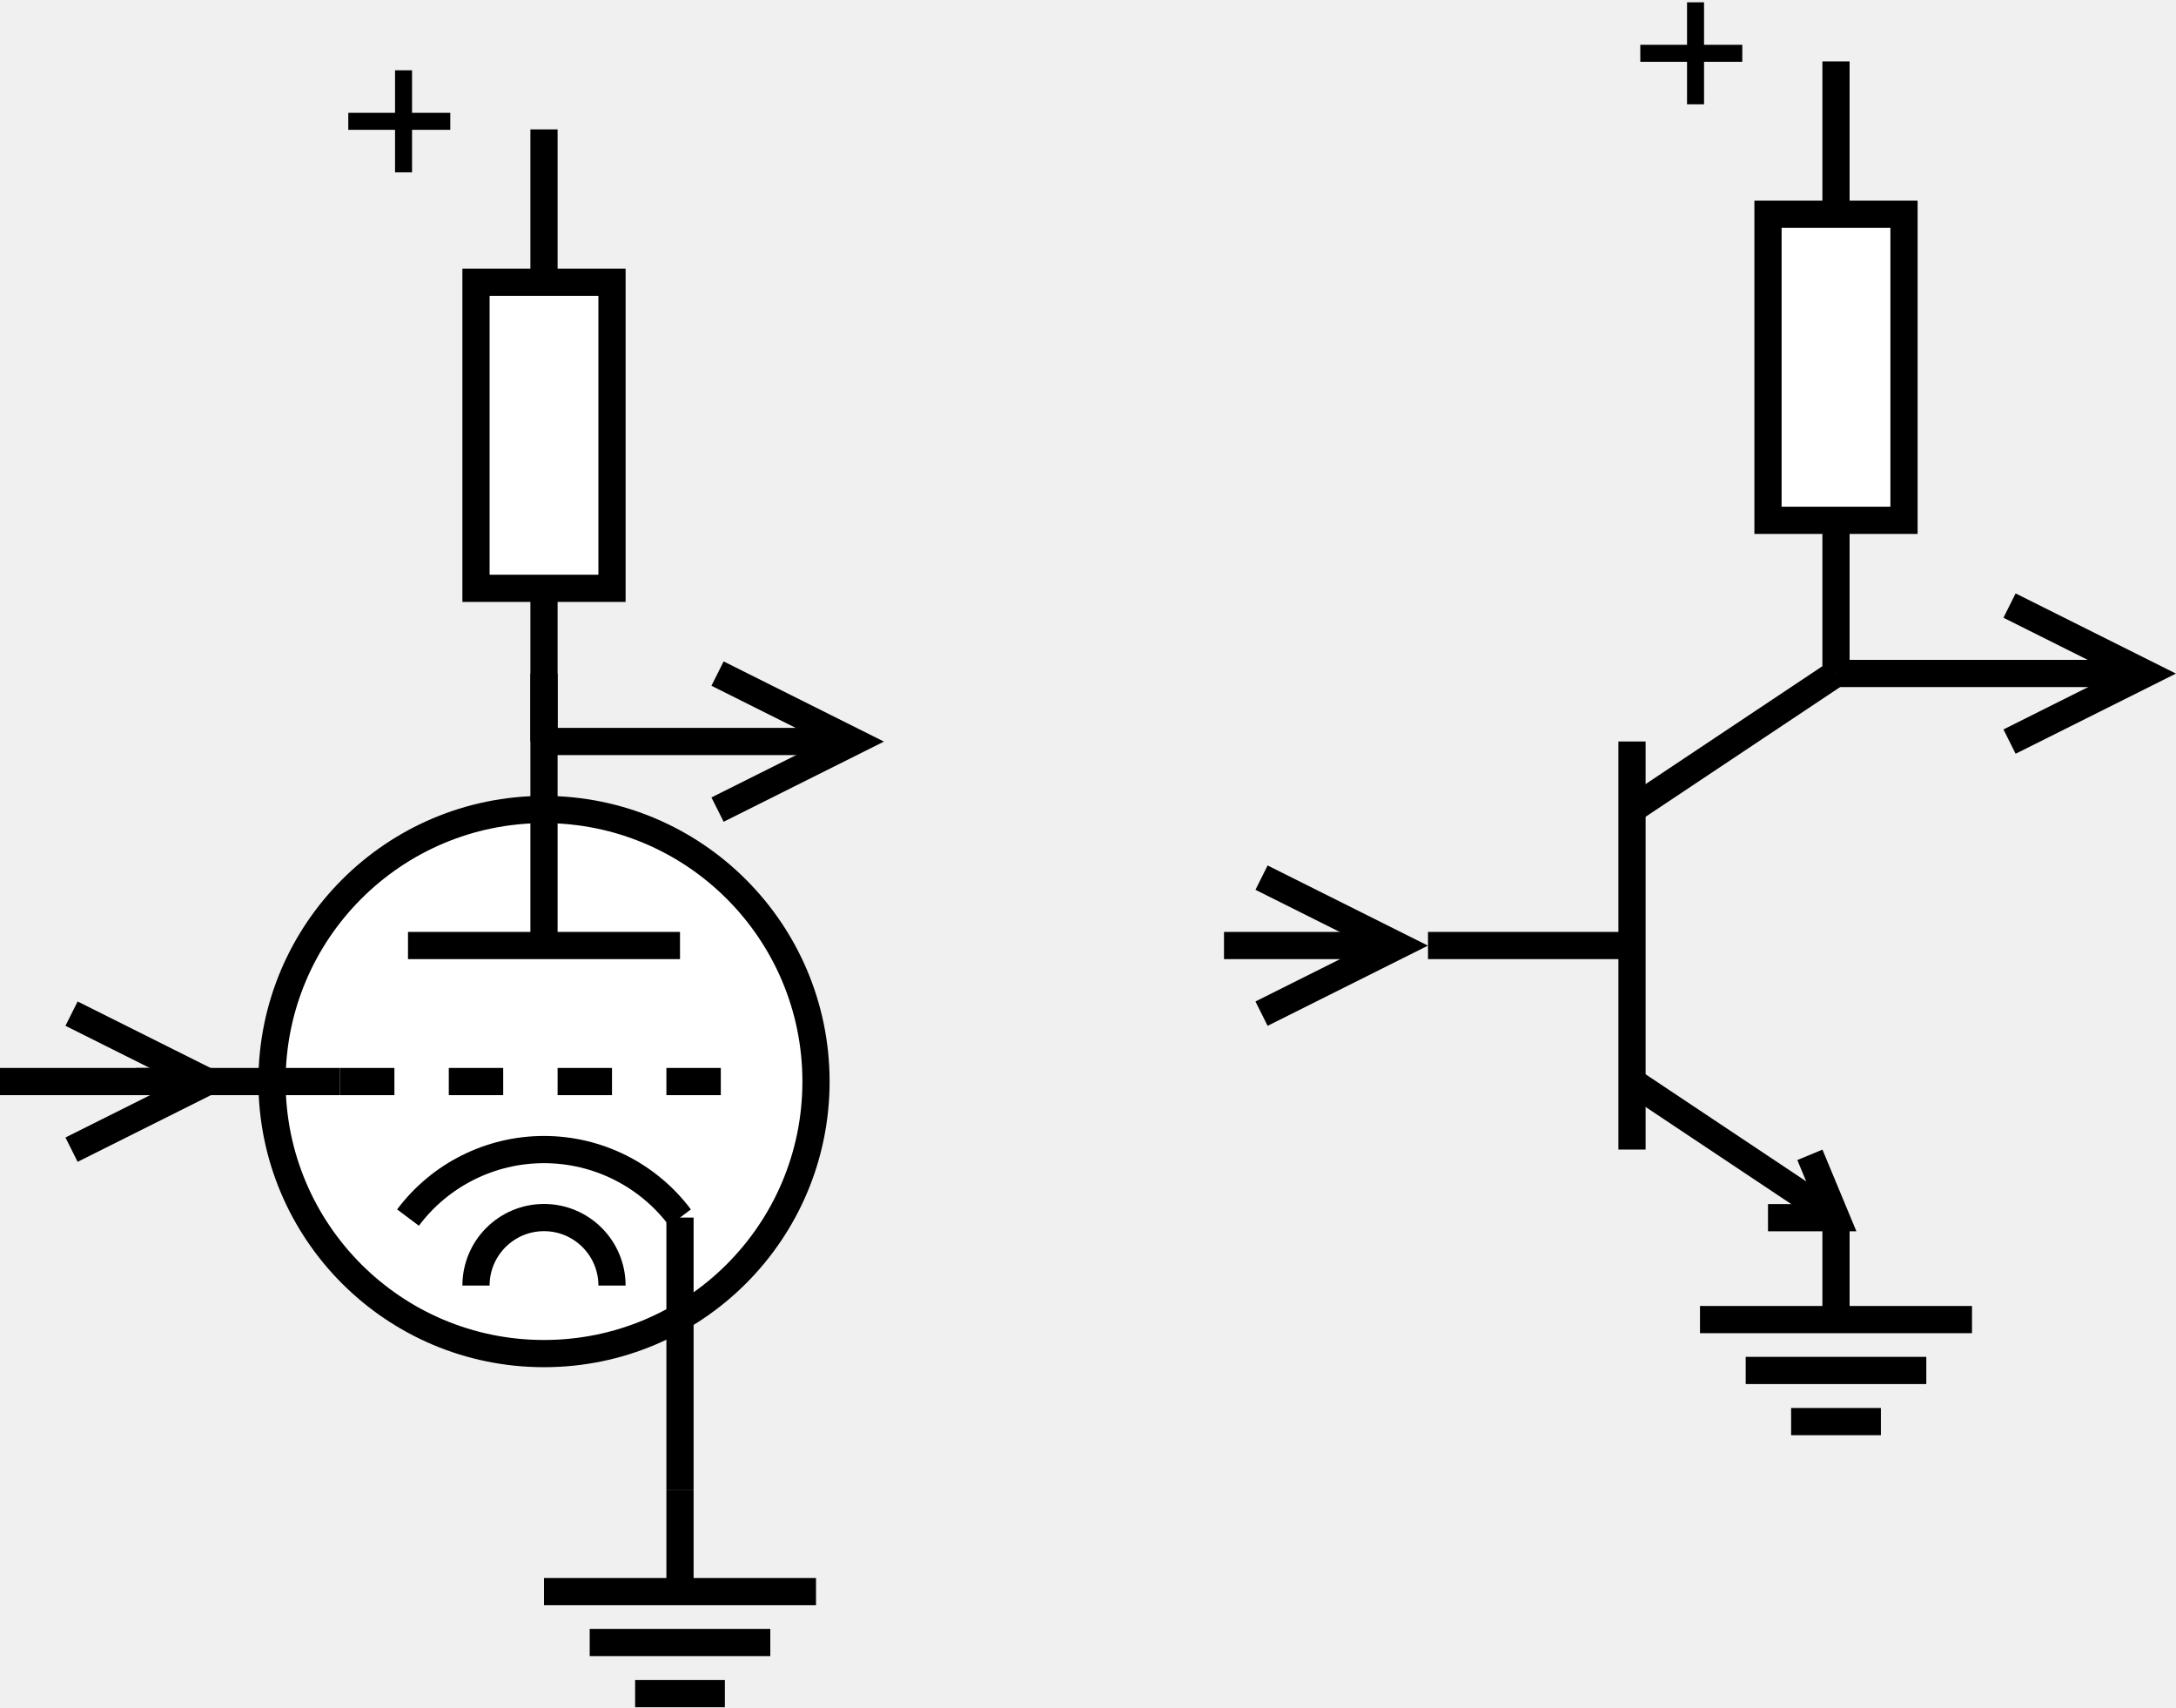
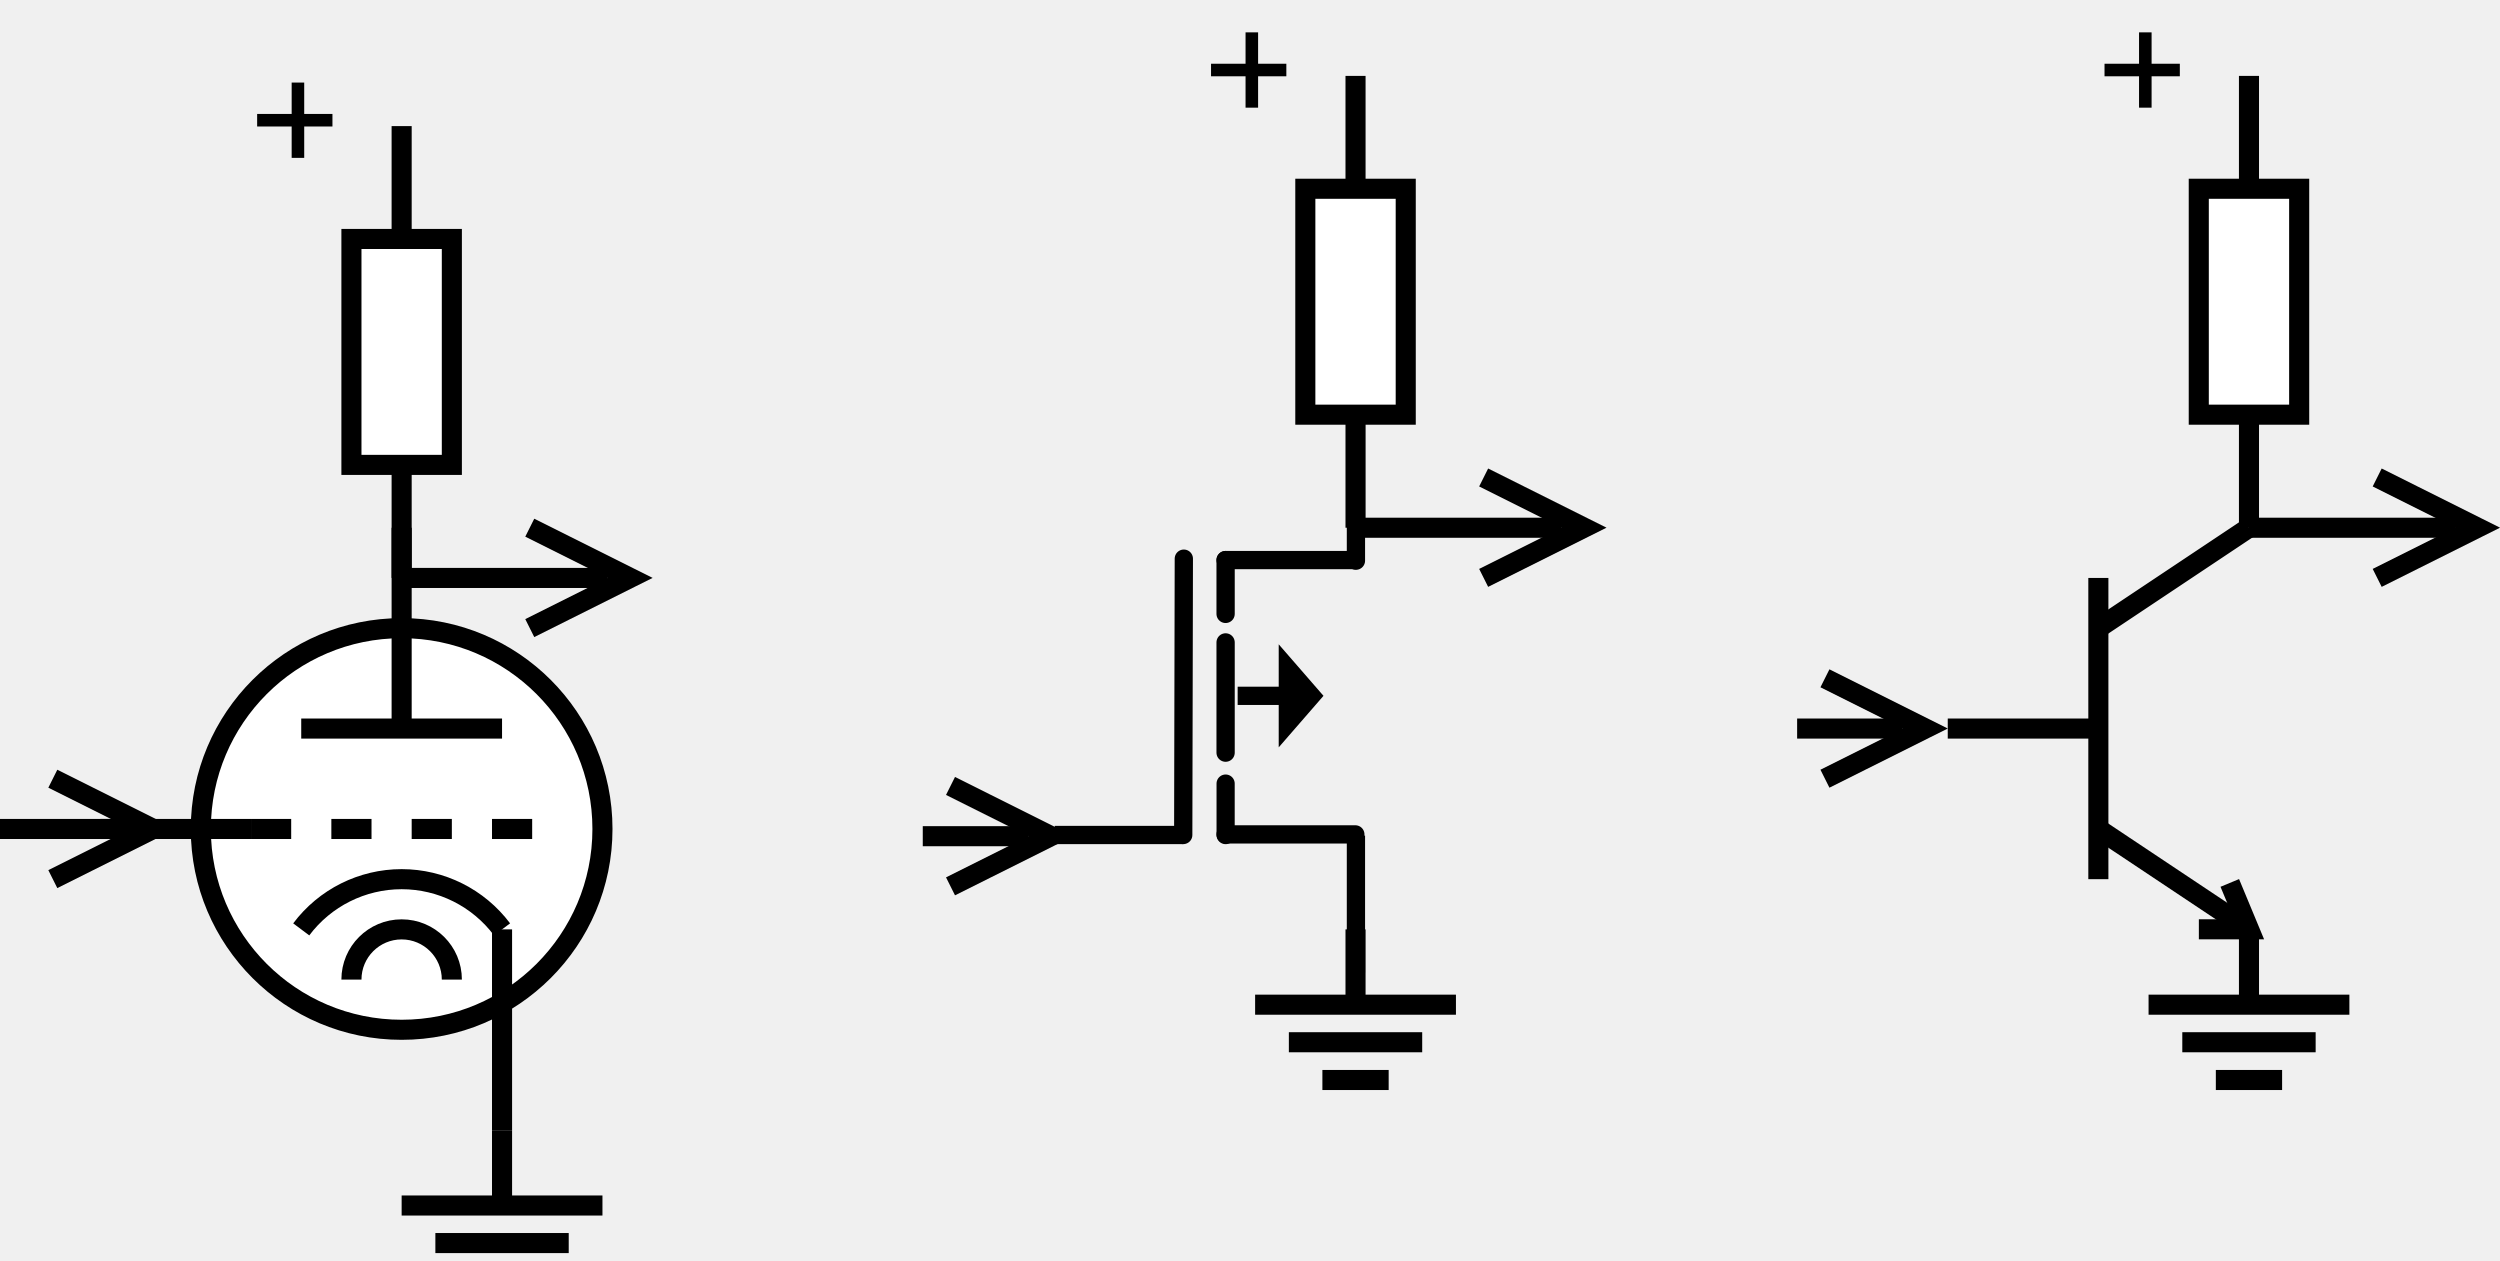
- <svg xmlns="http://www.w3.org/2000/svg" width="4.887cm" height="3.834cm" viewBox="5.2 0.906 8 4.377" version="1.1" id="svg82">
+ <svg xmlns="http://www.w3.org/2000/svg" width="7.604cm" height="3.834cm" viewBox="5.2 0.906 12.449 4.377" version="1.1" id="svg82">
  <defs id="defs86" />
-   <circle cx="7.2" cy="3.932" fill="#ffffff" stroke="none" id="ellipse2" r="1" />
-   <circle cx="7.2" cy="3.932" fill="none" stroke="#000000" stroke-width="0.1" id="ellipse4" r="1" />
-   <line x1="6.7" y1="3.432" x2="7.7" y2="3.432" stroke="#000000" stroke-width="0.1" id="line6" />
-   <line x1="7.2" y1="2.432" x2="7.2" y2="3.432" stroke="#000000" stroke-width="0.1" id="line8" />
-   <path stroke="#000000" fill="none" stroke-width="0.1" d="m 7.7,4.432 a 0.625,0.625 0 0 0 -1,0" id="path10" />
-   <line x1="7.7" y1="4.432" x2="7.7" y2="5.432" stroke="#000000" stroke-width="0.1" id="line12" />
-   <line x1="6.45" y1="3.932" x2="7.95" y2="3.932" stroke="#000000" stroke-width="0.1" stroke-dasharray="0.2, 0.2" id="line14" />
-   <line x1="5.7" y1="3.932" x2="6.45" y2="3.932" stroke="#000000" stroke-width="0.1" id="line16" />
-   <path stroke="#000000" fill="none" stroke-width="0.1" d="m 7.45,4.682 a 0.25,0.25 0 1 0 -0.5,0" id="path18" />
-   <line x1="5.2" y1="3.932" x2="5.851" y2="3.932" stroke="#000000" stroke-width="0.1" id="line20" />
-   <polyline fill="none" stroke="#000000" stroke-width="0.1" points="5.513,5.250 6.013,5.000 5.513,4.750 " id="polyline22" transform="translate(-0.04999981,-1.067592)" />
-   <line x1="7.2" y1="0.432" x2="7.2" y2="0.994" stroke="#000000" stroke-width="0.1" id="line24" />
-   <rect x="6.95" y="0.994" width="0.5" height="1.125" fill="#ffffff" stroke="none" stroke-width="0" id="rect26" />
-   <rect x="6.95" y="0.994" width="0.5" height="1.125" fill="none" stroke="#000000" stroke-width="0.1" id="rect28" />
-   <line x1="7.2" y1="2.12" x2="7.2" y2="2.682" stroke="#000000" stroke-width="0.1" id="line30" />
-   <text x="6.45" y="0.682" fill="#000000" text-anchor="start" font-size="0.8px" font-family="sans" font-style="normal" font-weight="400" id="text32">+</text>
-   <line x1="7.7" y1="5.432" x2="7.7" y2="5.807" stroke="#000000" stroke-width="0.1" id="line34" />
-   <line x1="7.2" y1="5.807" x2="8.2" y2="5.807" stroke="#000000" stroke-width="0.1" id="line36" />
-   <line x1="7.368" y1="5.994" x2="8.032" y2="5.994" stroke="#000000" stroke-width="0.1" id="line38" />
-   <line x1="7.535" y1="6.182" x2="7.865" y2="6.182" stroke="#000000" stroke-width="0.1" id="line40" />
-   <line x1="7.2" y1="2.682" x2="8.226" y2="2.682" stroke="#000000" stroke-width="0.1" id="line42" />
-   <polyline fill="none" stroke="#000000" stroke-width="0.1" points="7.888,4.000 8.388,3.750 7.888,3.500 " id="polyline44" transform="translate(-0.04999981,-1.067592)" />
-   <line x1="10.45" y1="3.432" x2="11.2" y2="3.432" stroke="#000000" stroke-width="0.1" id="line46" />
-   <line x1="11.2" y1="2.682" x2="11.2" y2="4.182" stroke="#000000" stroke-width="0.1" id="line48" />
-   <line x1="11.2" y1="2.932" x2="11.95" y2="2.432" stroke="#000000" stroke-width="0.1" id="line50" />
-   <line x1="11.2" y1="3.932" x2="11.95" y2="4.432" stroke="#000000" stroke-width="0.1" id="line52" />
-   <polyline fill="none" stroke="#000000" stroke-width="0.1" points="11.750,5.500 12.000,5.500 11.904,5.269 " id="polyline54" transform="translate(-0.04999981,-1.067592)" />
-   <line x1="11.95" y1="4.432" x2="11.95" y2="4.807" stroke="#000000" stroke-width="0.1" id="line56" />
-   <line x1="11.45" y1="4.807" x2="12.45" y2="4.807" stroke="#000000" stroke-width="0.1" id="line58" />
-   <line x1="11.618" y1="4.994" x2="12.282" y2="4.994" stroke="#000000" stroke-width="0.1" id="line60" />
-   <line x1="11.785" y1="5.182" x2="12.115" y2="5.182" stroke="#000000" stroke-width="0.1" id="line62" />
-   <line x1="9.7" y1="3.432" x2="10.226" y2="3.432" stroke="#000000" stroke-width="0.1" id="line64" />
-   <polyline fill="none" stroke="#000000" stroke-width="0.1" points="9.888,4.750 10.388,4.500 9.888,4.250 " id="polyline66" transform="translate(-0.04999981,-1.067592)" />
-   <line x1="11.95" y1="0.182" x2="11.95" y2="0.744" stroke="#000000" stroke-width="0.1" id="line68" />
-   <rect x="11.7" y="0.744" width="0.5" height="1.125" fill="#ffffff" stroke="none" stroke-width="0" id="rect70" />
-   <rect x="11.7" y="0.744" width="0.5" height="1.125" fill="none" stroke="#000000" stroke-width="0.1" id="rect72" />
-   <line x1="11.95" y1="1.87" x2="11.95" y2="2.432" stroke="#000000" stroke-width="0.1" id="line74" />
-   <text x="11.2" y="0.432" fill="#000000" text-anchor="start" font-size="0.8px" font-family="sans" font-style="normal" font-weight="400" id="text76">+</text>
-   <line x1="11.95" y1="2.432" x2="12.976" y2="2.432" stroke="#000000" stroke-width="0.1" id="line78" />
-   <polyline fill="none" stroke="#000000" stroke-width="0.1" points="12.638,3.750 13.138,3.500 12.638,3.250 " id="polyline80" transform="translate(-0.04999981,-1.067592)" />
+   <circle cx="7.2" cy="4.084" fill="#ffffff" stroke="none" id="ellipse2" r="1" />
+   <circle cx="7.2" cy="4.084" fill="none" stroke="#000000" stroke-width="0.1" id="ellipse4" r="1" />
+   <line x1="6.7" y1="3.584" x2="7.7" y2="3.584" stroke="#000000" stroke-width="0.1" id="line6" />
+   <line x1="7.2" y1="2.584" x2="7.2" y2="3.584" stroke="#000000" stroke-width="0.1" id="line8" />
+   <path stroke="#000000" fill="none" stroke-width="0.1" d="m 7.7,4.584 a 0.625,0.625 0 0 0 -1,0" id="path10" />
+   <line x1="7.7" y1="4.584" x2="7.7" y2="5.584" stroke="#000000" stroke-width="0.1" id="line12" />
+   <line x1="6.45" y1="4.084" x2="7.95" y2="4.084" stroke="#000000" stroke-width="0.1" stroke-dasharray="0.2, 0.2" id="line14" />
+   <line x1="5.7" y1="4.084" x2="6.45" y2="4.084" stroke="#000000" stroke-width="0.1" id="line16" />
+   <path stroke="#000000" fill="none" stroke-width="0.1" d="m 7.45,4.834 a 0.25,0.25 0 1 0 -0.5,0" id="path18" />
+   <line x1="5.2" y1="4.084" x2="5.851" y2="4.084" stroke="#000000" stroke-width="0.1" id="line20" />
+   <polyline fill="none" stroke="#000000" stroke-width="0.1" points="5.513,5.250 6.013,5.000 5.513,4.750 " id="polyline22" transform="translate(-0.04999963,-0.9162867)" />
+   <line x1="7.2" y1="0.584" x2="7.2" y2="1.146" stroke="#000000" stroke-width="0.1" id="line24" />
+   <rect x="6.95" y="1.146" width="0.5" height="1.125" fill="#ffffff" stroke="none" stroke-width="0" id="rect26" />
+   <rect x="6.95" y="1.146" width="0.5" height="1.125" fill="none" stroke="#000000" stroke-width="0.1" id="rect28" />
+   <line x1="7.2" y1="2.272" x2="7.2" y2="2.834" stroke="#000000" stroke-width="0.1" id="line30" />
+   <text x="6.45" y="0.834" fill="#000000" text-anchor="start" font-size="0.8px" font-family="sans" font-style="normal" font-weight="400" id="text32">+</text>
+   <line x1="7.7" y1="5.584" x2="7.7" y2="5.959" stroke="#000000" stroke-width="0.1" id="line34" />
+   <line x1="7.2" y1="5.959" x2="8.2" y2="5.959" stroke="#000000" stroke-width="0.1" id="line36" />
+   <line x1="7.368" y1="6.146" x2="8.032" y2="6.146" stroke="#000000" stroke-width="0.1" id="line38" />
+   <line x1="7.535" y1="6.334" x2="7.865" y2="6.334" stroke="#000000" stroke-width="0.1" id="line40" />
+   <line x1="7.2" y1="2.834" x2="8.226" y2="2.834" stroke="#000000" stroke-width="0.1" id="line42" />
+   <polyline fill="none" stroke="#000000" stroke-width="0.1" points="7.888,4.000 8.388,3.750 7.888,3.500 " id="polyline44" transform="translate(-0.04999963,-0.9162867)" />
+   <line x1="11.95" y1="4.584" x2="11.95" y2="4.959" stroke="#000000" stroke-width="0.1" id="line56" />
+   <line x1="11.45" y1="4.959" x2="12.45" y2="4.959" stroke="#000000" stroke-width="0.1" id="line58" />
+   <line x1="11.618" y1="5.146" x2="12.282" y2="5.146" stroke="#000000" stroke-width="0.1" id="line60" />
+   <line x1="11.785" y1="5.334" x2="12.115" y2="5.334" stroke="#000000" stroke-width="0.1" id="line62" />
+   <line x1="9.795" y1="4.12" x2="10.321" y2="4.12" stroke="#000000" stroke-width="0.1" id="line64" />
+   <polyline fill="none" stroke="#000000" stroke-width="0.1" points="9.888,4.750 10.388,4.500 9.888,4.250 " id="polyline66" transform="translate(0.04520484,-0.3802879)" />
+   <line x1="11.95" y1="0.334" x2="11.95" y2="0.896" stroke="#000000" stroke-width="0.1" id="line68" />
+   <rect x="11.7" y="0.896" width="0.5" height="1.125" fill="#ffffff" stroke="none" stroke-width="0" id="rect70" />
+   <rect x="11.7" y="0.896" width="0.5" height="1.125" fill="none" stroke="#000000" stroke-width="0.1" id="rect72" />
+   <line x1="11.95" y1="2.022" x2="11.95" y2="2.584" stroke="#000000" stroke-width="0.1" id="line74" />
+   <text x="11.2" y="0.584" fill="#000000" text-anchor="start" font-size="0.8px" font-family="sans" font-style="normal" font-weight="400" id="text76">+</text>
+   <line x1="11.95" y1="2.584" x2="12.976" y2="2.584" stroke="#000000" stroke-width="0.1" id="line78" />
+   <polyline fill="none" stroke="#000000" stroke-width="0.1" points="12.638,3.750 13.138,3.500 12.638,3.250 " id="polyline80" transform="translate(-0.04999963,-0.9162867)" />
+   <line x1="14.899" y1="3.584" x2="15.649" y2="3.584" stroke="#000000" stroke-width="0.1" id="line46-3" />
+   <line x1="15.649" y1="2.834" x2="15.649" y2="4.334" stroke="#000000" stroke-width="0.1" id="line48-6" />
+   <line x1="15.649" y1="3.084" x2="16.399" y2="2.584" stroke="#000000" stroke-width="0.1" id="line50-7" />
+   <line x1="15.649" y1="4.084" x2="16.399" y2="4.584" stroke="#000000" stroke-width="0.1" id="line52-5" />
+   <polyline fill="none" stroke="#000000" stroke-width="0.1" points="11.750,5.500 12.000,5.500 11.904,5.269 " id="polyline54-3" transform="translate(4.399444,-0.9162865)" />
+   <line x1="16.399" y1="4.584" x2="16.399" y2="4.959" stroke="#000000" stroke-width="0.1" id="line56-5" />
+   <line x1="15.899" y1="4.959" x2="16.899" y2="4.959" stroke="#000000" stroke-width="0.1" id="line58-6" />
+   <line x1="16.067" y1="5.146" x2="16.731" y2="5.146" stroke="#000000" stroke-width="0.1" id="line60-2" />
+   <line x1="16.234" y1="5.334" x2="16.564" y2="5.334" stroke="#000000" stroke-width="0.1" id="line62-9" />
+   <line x1="14.149" y1="3.584" x2="14.675" y2="3.584" stroke="#000000" stroke-width="0.1" id="line64-1" />
+   <polyline fill="none" stroke="#000000" stroke-width="0.1" points="9.888,4.750 10.388,4.500 9.888,4.250 " id="polyline66-2" transform="translate(4.399444,-0.9162865)" />
+   <line x1="16.399" y1="0.334" x2="16.399" y2="0.896" stroke="#000000" stroke-width="0.1" id="line68-7" />
+   <rect x="16.149" y="0.896" width="0.5" height="1.125" fill="#ffffff" stroke="none" stroke-width="0" id="rect70-0" />
+   <rect x="16.149" y="0.896" width="0.5" height="1.125" fill="none" stroke="#000000" stroke-width="0.1" id="rect72-9" />
+   <line x1="16.399" y1="2.022" x2="16.399" y2="2.584" stroke="#000000" stroke-width="0.1" id="line74-3" />
+   <text x="15.649" y="0.584" fill="#000000" text-anchor="start" font-size="0.8px" font-family="sans" font-style="normal" font-weight="400" id="text76-6">+</text>
+   <line x1="16.399" y1="2.584" x2="17.425" y2="2.584" stroke="#000000" stroke-width="0.1" id="line78-0" />
+   <polyline fill="none" stroke="#000000" stroke-width="0.1" points="12.638,3.750 13.138,3.500 12.638,3.250 " id="polyline80-6" transform="translate(4.399444,-0.9162865)" />
+   <g id="g952">
+     <path id="path10145" class="st10" d="M 11.754,3.421 11.595,3.238 v 0.366 z" style="stroke:#000000;stroke-width:0.055;stroke-miterlimit:10" />
+     <path id="path10155" class="st9" d="m 11.732,3.421 -0.369,10e-8" style="fill:none;stroke:#000000;stroke-width:0.091;stroke-miterlimit:10" />
+   </g>
+   <g id="g961">
+     <path id="path10143" class="st15" d="M 11.303,3.155 V 3.704" style="fill:none;stroke:#000000;stroke-width:0.091;stroke-linecap:round;stroke-miterlimit:10" />
+     <path id="path10147" class="st15" d="m 11.949,2.745 h -0.646" style="fill:none;stroke:#000000;stroke-width:0.091;stroke-linecap:round;stroke-miterlimit:10" />
+     <path id="path10149" class="st15" d="M 11.952,2.748 V 2.066" style="fill:none;stroke:#000000;stroke-width:0.091;stroke-linecap:round;stroke-miterlimit:10" />
+     <path id="path10151" class="st15" d="m 11.949,4.111 c -0.214,0 -0.431,0 -0.646,0" style="fill:none;stroke:#000000;stroke-width:0.091;stroke-linecap:round;stroke-miterlimit:10" />
+     <path id="path10153" class="st9" d="m 11.952,4.117 v 0.682" style="fill:none;stroke:#000000;stroke-width:0.091;stroke-miterlimit:10" />
+     <path id="path10157" class="st9" d="M 11.092,4.114 H 10.452" style="fill:none;stroke:#000000;stroke-width:0.091;stroke-miterlimit:10" />
+     <path id="path10159" class="st15" d="m 11.092,4.114 0.003,-1.376" style="fill:none;stroke:#000000;stroke-width:0.091;stroke-linecap:round;stroke-miterlimit:10" />
+   </g>
+   <a id="a7431" transform="matrix(0.03016823,0,0,0.03016823,8.907746,-6.14281)">
+     <path id="path10161" class="st15" d="m 79.4,331.5 c 0,2.8 0,5.6 0,8.5" style="fill:none;stroke:#000000;stroke-width:3;stroke-linecap:round;stroke-miterlimit:10" />
+   </a>
+   <path id="path10163" class="st15" d="M 11.303,2.745 V 3.013" style="fill:none;stroke:#000000;stroke-width:0.091;stroke-linecap:round;stroke-miterlimit:10" />
</svg>
